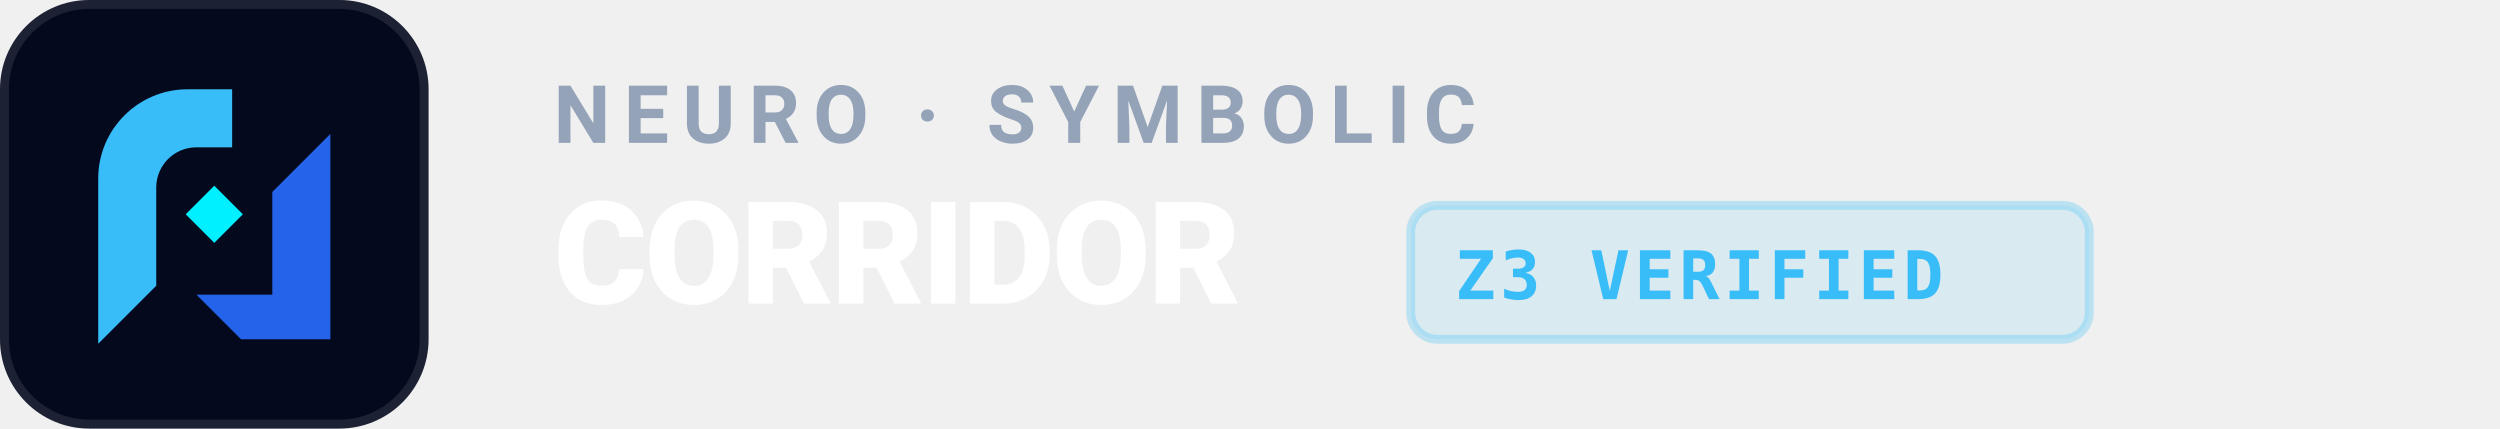
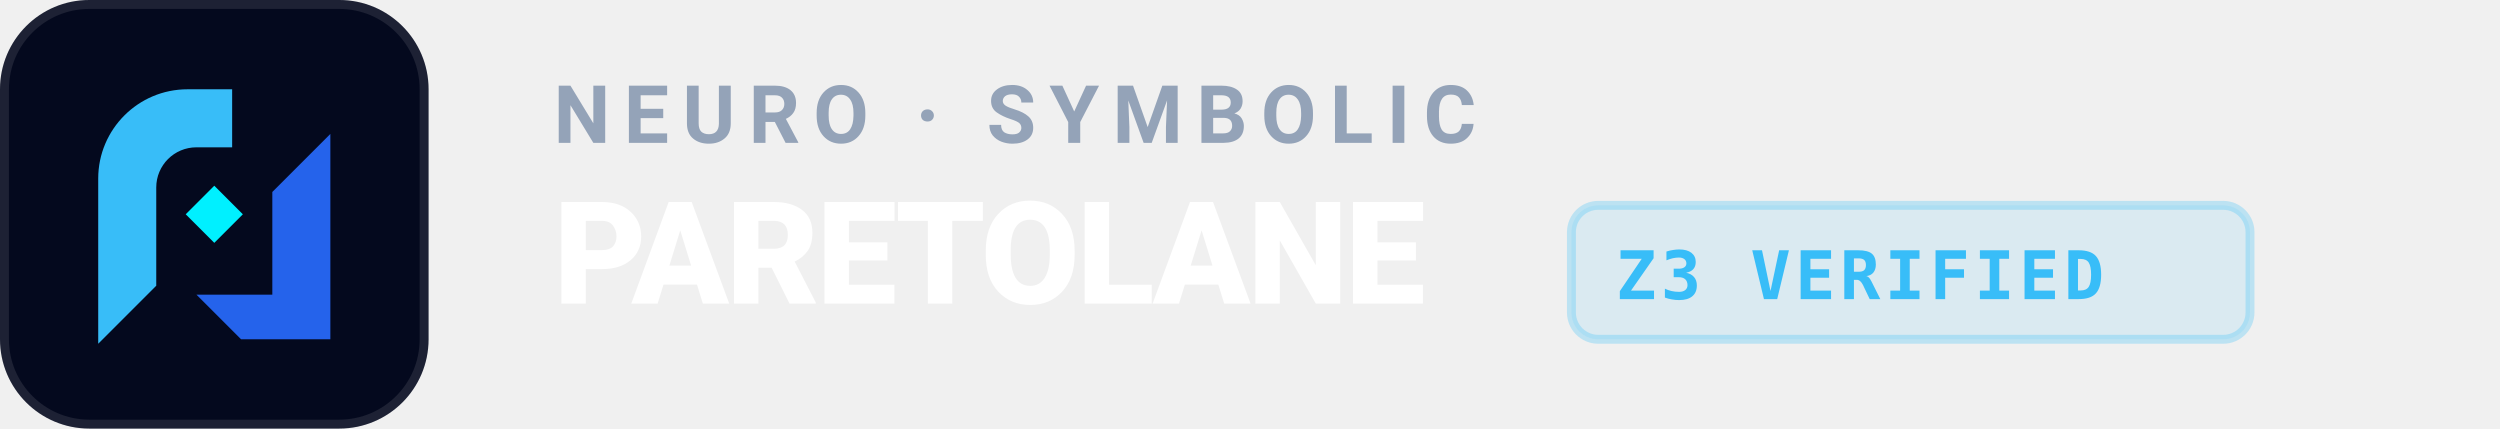
<svg xmlns="http://www.w3.org/2000/svg" viewBox="0 0 280 48" width="280" height="48" fill="none">
  <g transform="translate(0, 0)">
    <rect width="48" height="48" rx="10" fill="#04091e" />
    <rect x="0.5" y="0.5" width="47" height="47" rx="9.5" stroke="rgba(255,255,255,0.1)" />
    <path d="M 11 20 C 11 14.48 15.48 10 21 10 L 26 10 L 26 16.5 L 22 16.5 C 19.51 16.5 17.5 18.51 17.5 21 L 17.5 32 L 11 38.5 Z" fill="#38bdf8" />
    <path d="M 37 28 L 37 38 L 27 38 L 22 33 L 26 33 L 30.5 33 L 30.5 21.5 L 37 15 Z" fill="#2563eb" />
    <path d="M 24 20.8 L 27.2 24 L 24 27.2 L 20.8 24 Z" fill="#00f0ff" />
  </g>
  <g transform="translate(62, 0)">
    <text x="0" y="16" fill="#94a3b8" font-family="system-ui, -apple-system, BlinkMacSystemFont, 'Segoe UI', Roboto, sans-serif" font-size="9" font-weight="700" letter-spacing="1.5">NEURO · SYMBOLIC</text>
-     <text x="0" y="34" fill="#ffffff" font-family="system-ui, -apple-system, BlinkMacSystemFont, 'Segoe UI', Roboto, sans-serif" font-size="16" font-weight="800" letter-spacing="-0.3">CORRIDOR</text>
-     <rect x="96" y="23" width="76" height="15" rx="3" fill="rgba(56, 189, 248, 0.12)" stroke="rgba(56, 189, 248, 0.28)" />
-     <text x="101" y="33.5" fill="#38bdf8" font-family="ui-monospace, SFMono-Regular, Menlo, monospace" font-size="7.5" font-weight="700" letter-spacing="0.5">Z3 VERIFIED</text>
+     <text x="0" y="34" fill="#ffffff" font-family="system-ui, -apple-system, BlinkMacSystemFont, 'Segoe UI', Roboto, sans-serif" font-size="16" font-weight="800" letter-spacing="-0.3">PARETOLANE</text>
+     <rect x="114" y="23" width="76" height="15" rx="3" fill="rgba(56, 189, 248, 0.12)" stroke="rgba(56, 189, 248, 0.28)" />
+     <text x="119" y="33.5" fill="#38bdf8" font-family="ui-monospace, SFMono-Regular, Menlo, monospace" font-size="7.5" font-weight="700" letter-spacing="0.5">Z3 VERIFIED</text>
  </g>
</svg>
